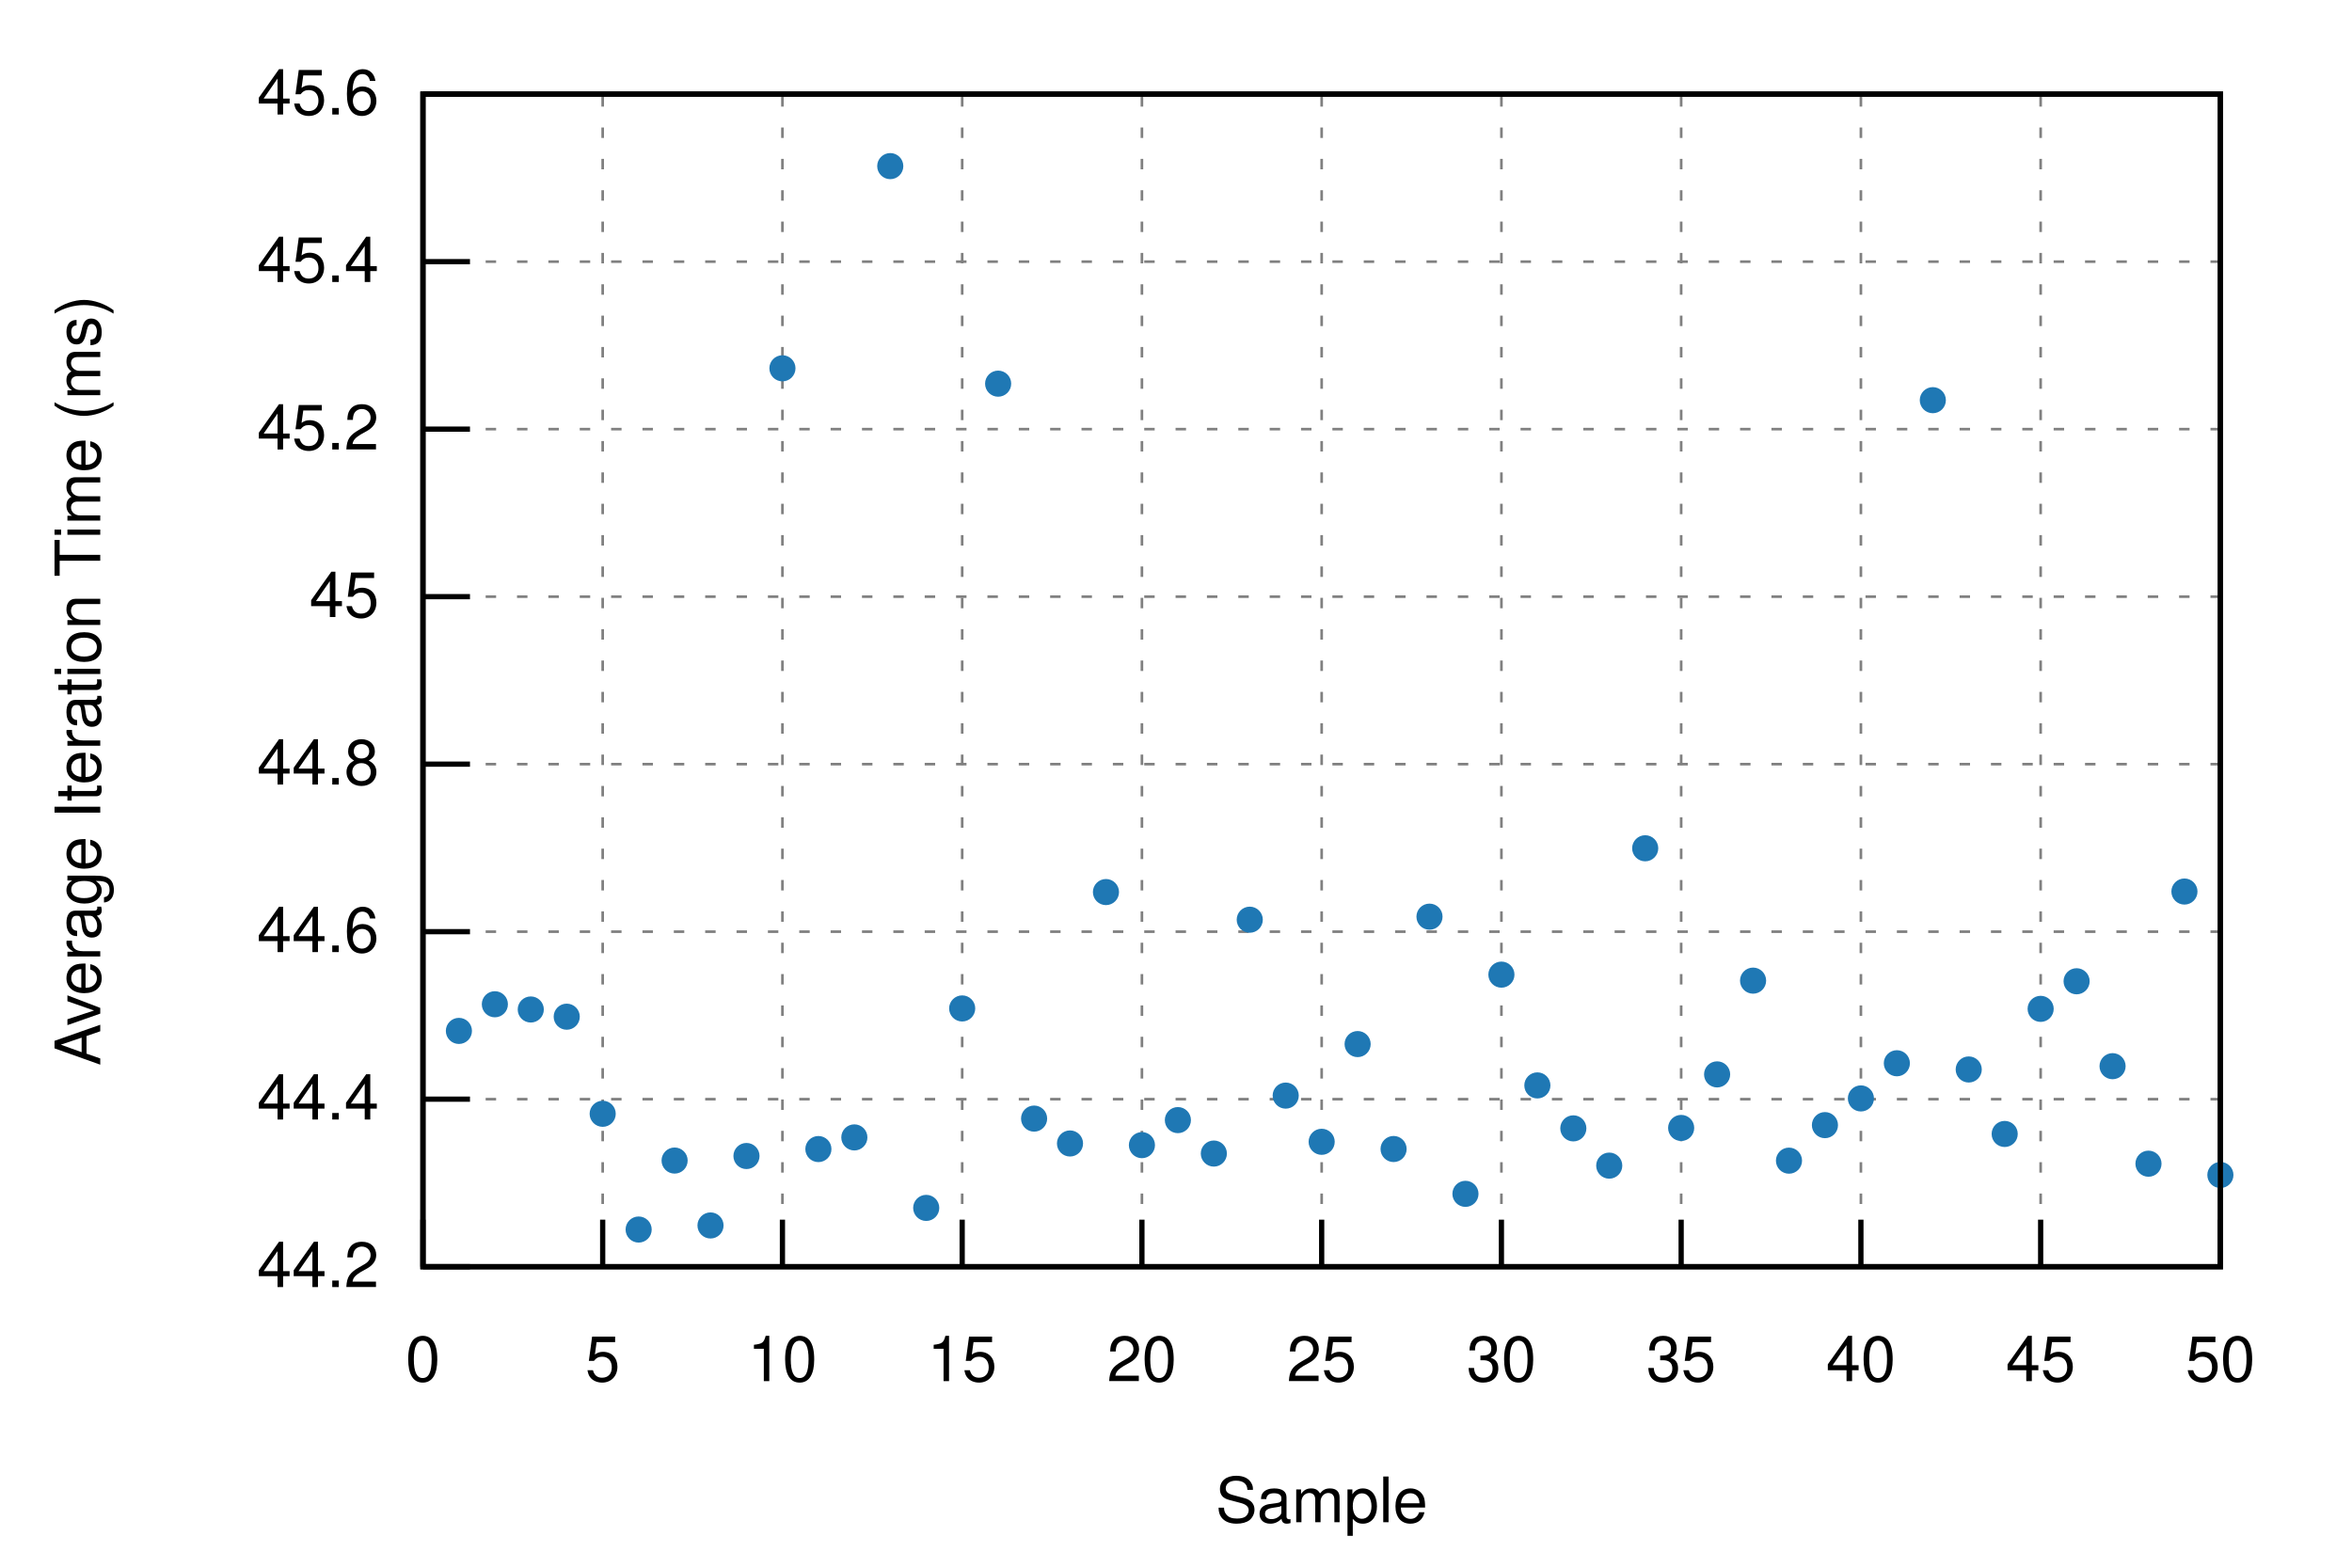
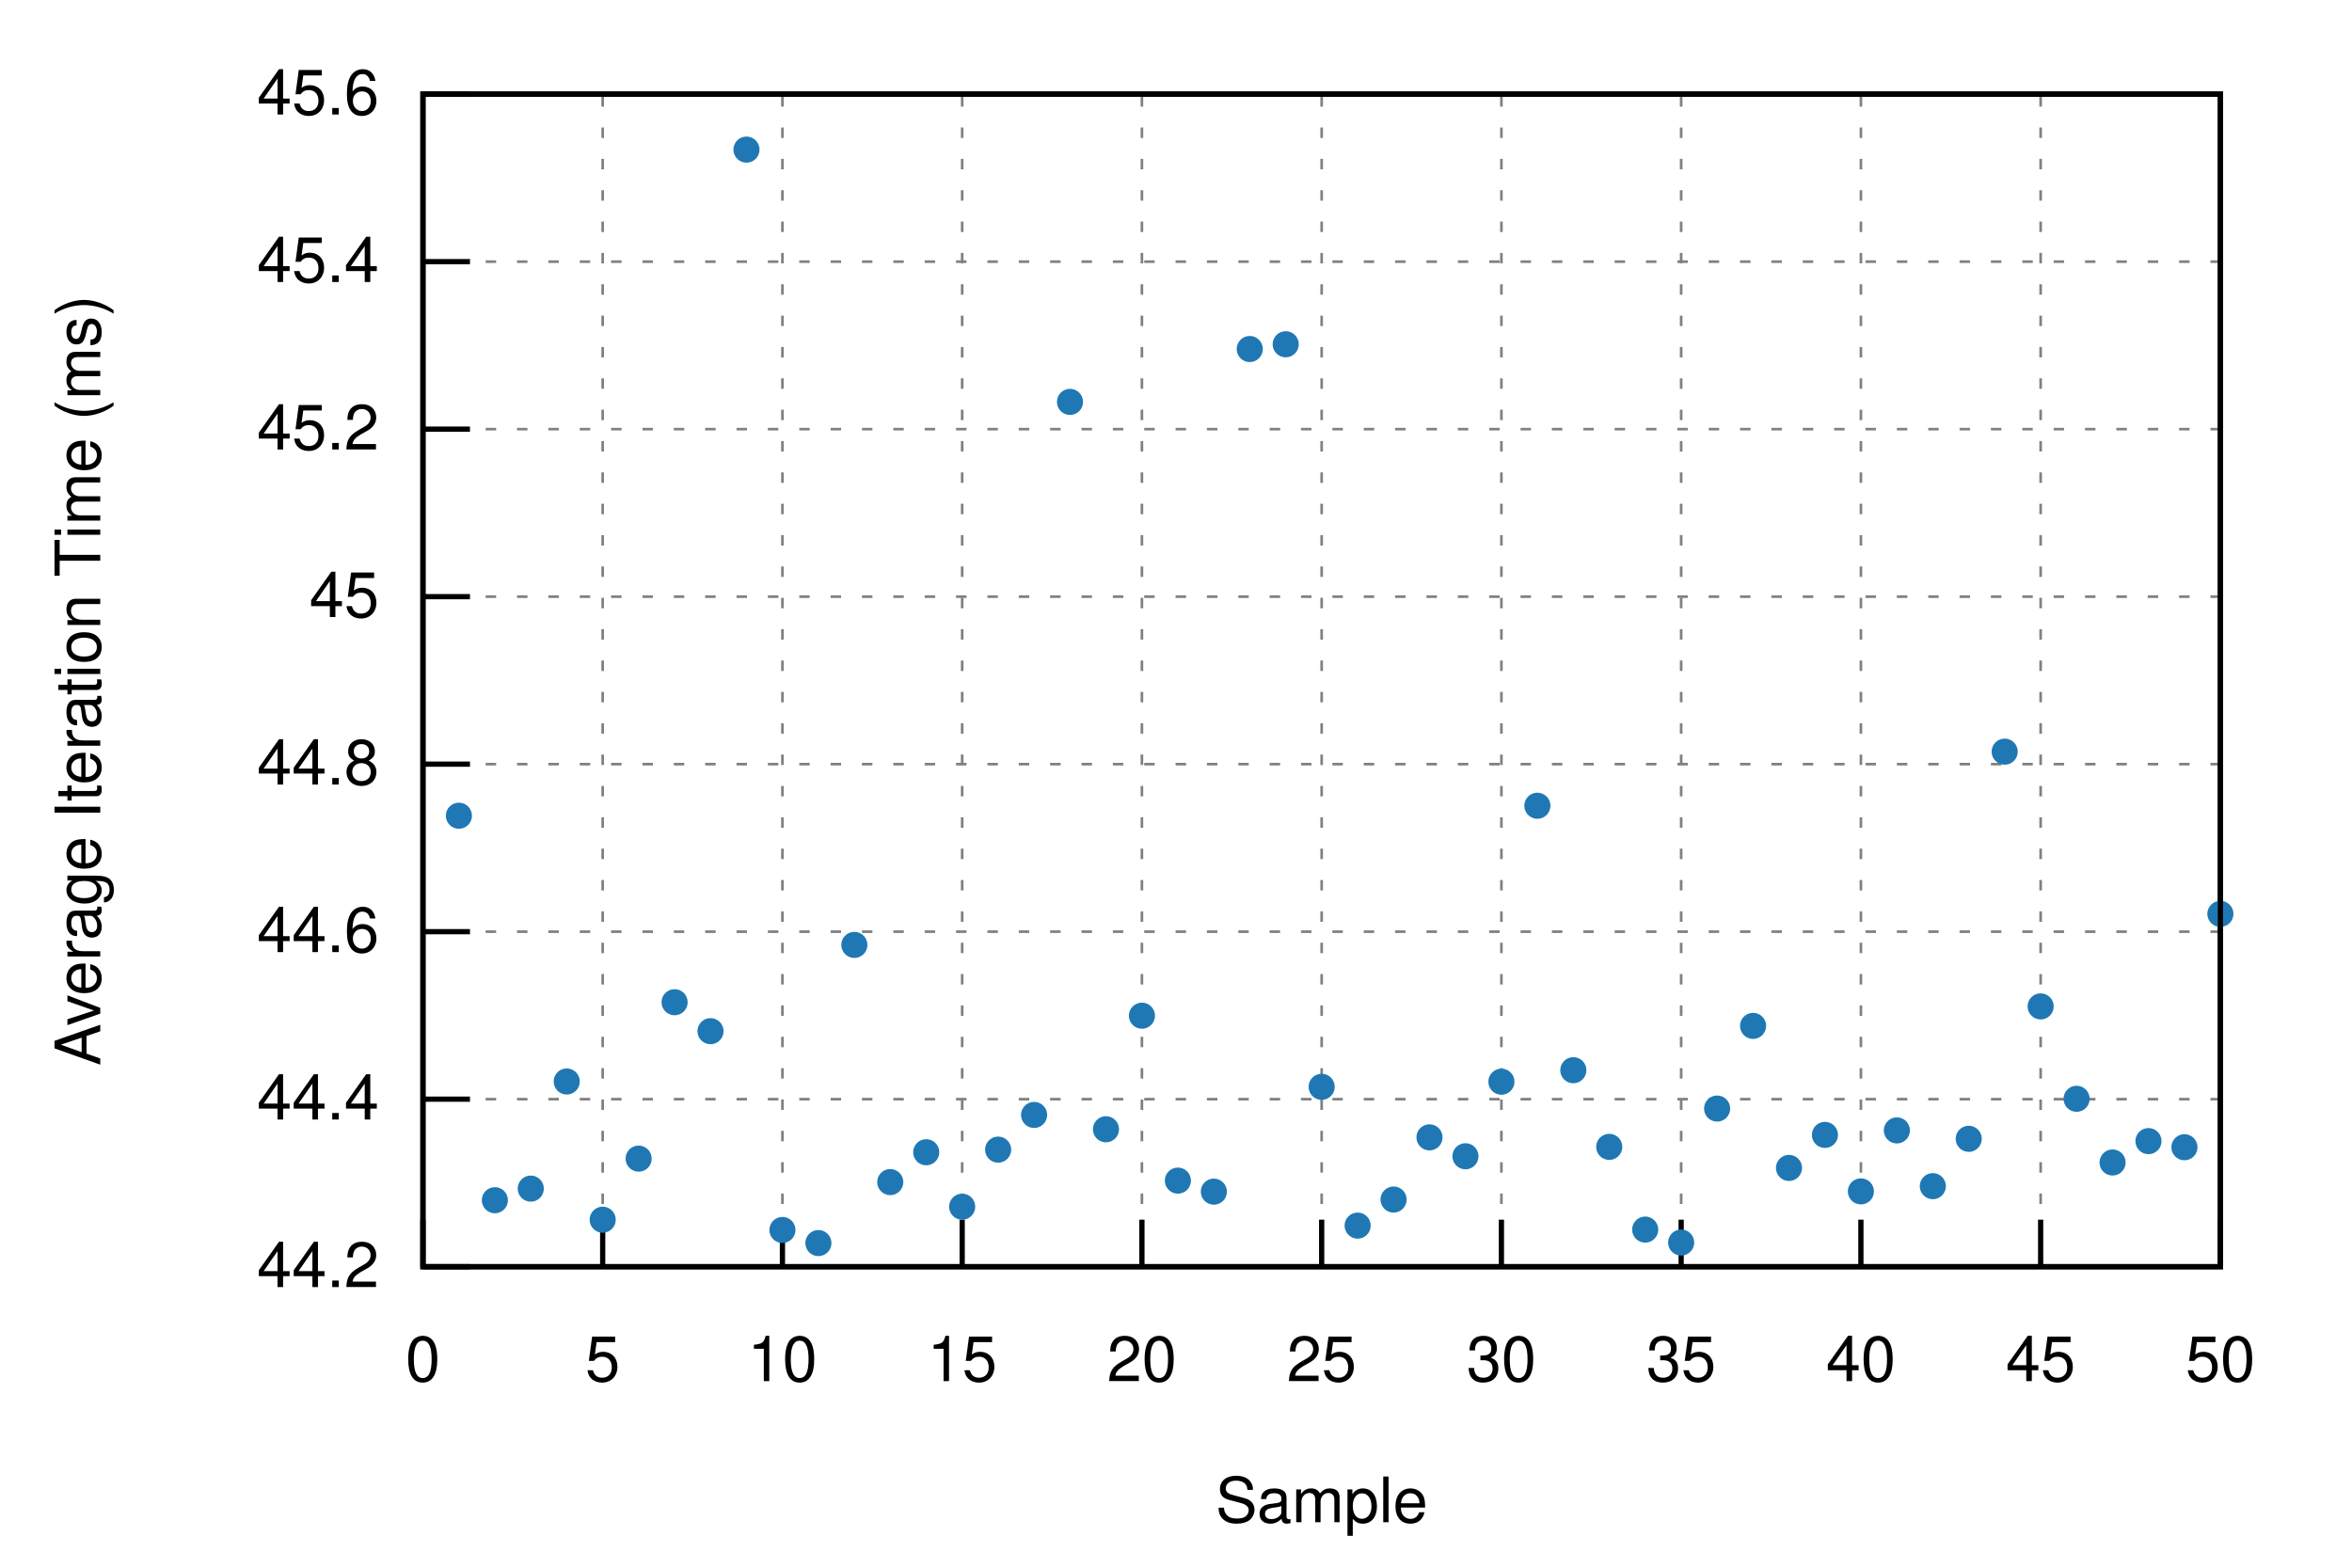
<svg xmlns="http://www.w3.org/2000/svg" xmlns:xlink="http://www.w3.org/1999/xlink" viewBox="0 0 450 300">
  <g id="gnuplot_canvas">
    <rect x="0" y="0" width="450" height="300" fill="none" />
    <defs>
      <circle id="gpDot" r="0.5" stroke-width="0.5" stroke="currentColor" />
      <path id="gpPt0" stroke-width="0.222" stroke="currentColor" d="M-1,0 h2 M0,-1 v2" />
      <path id="gpPt1" stroke-width="0.222" stroke="currentColor" d="M-1,-1 L1,1 M1,-1 L-1,1" />
      <path id="gpPt2" stroke-width="0.222" stroke="currentColor" d="M-1,0 L1,0 M0,-1 L0,1 M-1,-1 L1,1 M-1,1 L1,-1" />
      <rect id="gpPt3" stroke-width="0.222" stroke="currentColor" x="-1" y="-1" width="2" height="2" />
      <rect id="gpPt4" stroke-width="0.222" stroke="currentColor" fill="currentColor" x="-1" y="-1" width="2" height="2" />
      <circle id="gpPt5" stroke-width="0.222" stroke="currentColor" cx="0" cy="0" r="1" />
      <use xlink:href="#gpPt5" id="gpPt6" fill="currentColor" stroke="none" />
      <path id="gpPt7" stroke-width="0.222" stroke="currentColor" d="M0,-1.33 L-1.33,0.67 L1.33,0.67 z" />
      <use xlink:href="#gpPt7" id="gpPt8" fill="currentColor" stroke="none" />
      <use xlink:href="#gpPt7" id="gpPt9" stroke="currentColor" transform="rotate(180)" />
      <use xlink:href="#gpPt9" id="gpPt10" fill="currentColor" stroke="none" />
      <use xlink:href="#gpPt3" id="gpPt11" stroke="currentColor" transform="rotate(45)" />
      <use xlink:href="#gpPt11" id="gpPt12" fill="currentColor" stroke="none" />
      <path id="gpPt13" stroke-width="0.222" stroke="currentColor" d="M0,1.330 L1.265,0.411 L0.782,-1.067 L-0.782,-1.076 L-1.265,0.411 z" />
      <use xlink:href="#gpPt13" id="gpPt14" fill="currentColor" stroke="none" />
      <filter id="textbox" filterUnits="objectBoundingBox" x="0" y="0" height="1" width="1">
        <feFlood flood-color="white" flood-opacity="1" result="bgnd" />
        <feComposite in="SourceGraphic" in2="bgnd" operator="atop" />
      </filter>
      <filter id="greybox" filterUnits="objectBoundingBox" x="0" y="0" height="1" width="1">
        <feFlood flood-color="lightgrey" flood-opacity="1" result="grey" />
        <feComposite in="SourceGraphic" in2="grey" operator="atop" />
      </filter>
    </defs>
    <g fill="none" color="white" stroke="currentColor" stroke-width="1.00" stroke-linecap="butt" stroke-linejoin="miter">
</g>
    <g fill="none" color="black" stroke="currentColor" stroke-width="1.00" stroke-linecap="butt" stroke-linejoin="miter">
</g>
    <g fill="none" color="black" stroke="black" stroke-width="0.50" stroke-linecap="butt" stroke-linejoin="miter">
</g>
    <g fill="none" color="gray" stroke="currentColor" stroke-width="0.50" stroke-linecap="butt" stroke-linejoin="miter">
      <path stroke="gray" stroke-dasharray="2,4" class="gridline" d="M80.92,242.40 L424.82,242.40  " />
    </g>
    <g fill="none" color="gray" stroke="gray" stroke-width="1.00" stroke-linecap="butt" stroke-linejoin="miter">
</g>
    <g fill="none" color="black" stroke="currentColor" stroke-width="1.00" stroke-linecap="butt" stroke-linejoin="miter">
      <path stroke="black" d="M80.92,242.40 L89.92,242.40  " />
      <g transform="translate(72.53,246.30)" stroke="none" fill="black" font-family="Helvetica" font-size="12.00" text-anchor="end">
        <text>
          <tspan font-family="Helvetica"> 44.2</tspan>
        </text>
      </g>
    </g>
    <g fill="none" color="black" stroke="currentColor" stroke-width="1.00" stroke-linecap="butt" stroke-linejoin="miter">
</g>
    <g fill="none" color="black" stroke="black" stroke-width="0.50" stroke-linecap="butt" stroke-linejoin="miter">
</g>
    <g fill="none" color="gray" stroke="currentColor" stroke-width="0.50" stroke-linecap="butt" stroke-linejoin="miter">
      <path stroke="gray" stroke-dasharray="2,4" class="gridline" d="M80.92,210.34 L424.82,210.34  " />
    </g>
    <g fill="none" color="gray" stroke="gray" stroke-width="1.00" stroke-linecap="butt" stroke-linejoin="miter">
</g>
    <g fill="none" color="black" stroke="currentColor" stroke-width="1.00" stroke-linecap="butt" stroke-linejoin="miter">
      <path stroke="black" d="M80.92,210.34 L89.92,210.34  " />
      <g transform="translate(72.53,214.24)" stroke="none" fill="black" font-family="Helvetica" font-size="12.00" text-anchor="end">
        <text>
          <tspan font-family="Helvetica"> 44.4</tspan>
        </text>
      </g>
    </g>
    <g fill="none" color="black" stroke="currentColor" stroke-width="1.00" stroke-linecap="butt" stroke-linejoin="miter">
</g>
    <g fill="none" color="black" stroke="black" stroke-width="0.50" stroke-linecap="butt" stroke-linejoin="miter">
</g>
    <g fill="none" color="gray" stroke="currentColor" stroke-width="0.50" stroke-linecap="butt" stroke-linejoin="miter">
      <path stroke="gray" stroke-dasharray="2,4" class="gridline" d="M80.92,178.29 L424.82,178.29  " />
    </g>
    <g fill="none" color="gray" stroke="gray" stroke-width="1.00" stroke-linecap="butt" stroke-linejoin="miter">
</g>
    <g fill="none" color="black" stroke="currentColor" stroke-width="1.00" stroke-linecap="butt" stroke-linejoin="miter">
      <path stroke="black" d="M80.92,178.29 L89.92,178.29  " />
      <g transform="translate(72.53,182.19)" stroke="none" fill="black" font-family="Helvetica" font-size="12.00" text-anchor="end">
        <text>
          <tspan font-family="Helvetica"> 44.6</tspan>
        </text>
      </g>
    </g>
    <g fill="none" color="black" stroke="currentColor" stroke-width="1.00" stroke-linecap="butt" stroke-linejoin="miter">
</g>
    <g fill="none" color="black" stroke="black" stroke-width="0.50" stroke-linecap="butt" stroke-linejoin="miter">
</g>
    <g fill="none" color="gray" stroke="currentColor" stroke-width="0.50" stroke-linecap="butt" stroke-linejoin="miter">
      <path stroke="gray" stroke-dasharray="2,4" class="gridline" d="M80.92,146.23 L424.82,146.23  " />
    </g>
    <g fill="none" color="gray" stroke="gray" stroke-width="1.00" stroke-linecap="butt" stroke-linejoin="miter">
</g>
    <g fill="none" color="black" stroke="currentColor" stroke-width="1.00" stroke-linecap="butt" stroke-linejoin="miter">
      <path stroke="black" d="M80.92,146.23 L89.92,146.23  " />
      <g transform="translate(72.53,150.13)" stroke="none" fill="black" font-family="Helvetica" font-size="12.00" text-anchor="end">
        <text>
          <tspan font-family="Helvetica"> 44.8</tspan>
        </text>
      </g>
    </g>
    <g fill="none" color="black" stroke="currentColor" stroke-width="1.00" stroke-linecap="butt" stroke-linejoin="miter">
</g>
    <g fill="none" color="black" stroke="black" stroke-width="0.50" stroke-linecap="butt" stroke-linejoin="miter">
</g>
    <g fill="none" color="gray" stroke="currentColor" stroke-width="0.50" stroke-linecap="butt" stroke-linejoin="miter">
      <path stroke="gray" stroke-dasharray="2,4" class="gridline" d="M80.92,114.18 L424.82,114.18  " />
    </g>
    <g fill="none" color="gray" stroke="gray" stroke-width="1.00" stroke-linecap="butt" stroke-linejoin="miter">
</g>
    <g fill="none" color="black" stroke="currentColor" stroke-width="1.00" stroke-linecap="butt" stroke-linejoin="miter">
      <path stroke="black" d="M80.92,114.18 L89.92,114.18  " />
      <g transform="translate(72.53,118.08)" stroke="none" fill="black" font-family="Helvetica" font-size="12.00" text-anchor="end">
        <text>
          <tspan font-family="Helvetica"> 45</tspan>
        </text>
      </g>
    </g>
    <g fill="none" color="black" stroke="currentColor" stroke-width="1.00" stroke-linecap="butt" stroke-linejoin="miter">
</g>
    <g fill="none" color="black" stroke="black" stroke-width="0.50" stroke-linecap="butt" stroke-linejoin="miter">
</g>
    <g fill="none" color="gray" stroke="currentColor" stroke-width="0.50" stroke-linecap="butt" stroke-linejoin="miter">
      <path stroke="gray" stroke-dasharray="2,4" class="gridline" d="M80.92,82.12 L424.82,82.12  " />
    </g>
    <g fill="none" color="gray" stroke="gray" stroke-width="1.00" stroke-linecap="butt" stroke-linejoin="miter">
</g>
    <g fill="none" color="black" stroke="currentColor" stroke-width="1.00" stroke-linecap="butt" stroke-linejoin="miter">
      <path stroke="black" d="M80.92,82.12 L89.92,82.12  " />
      <g transform="translate(72.53,86.02)" stroke="none" fill="black" font-family="Helvetica" font-size="12.00" text-anchor="end">
        <text>
          <tspan font-family="Helvetica"> 45.2</tspan>
        </text>
      </g>
    </g>
    <g fill="none" color="black" stroke="currentColor" stroke-width="1.00" stroke-linecap="butt" stroke-linejoin="miter">
</g>
    <g fill="none" color="black" stroke="black" stroke-width="0.50" stroke-linecap="butt" stroke-linejoin="miter">
</g>
    <g fill="none" color="gray" stroke="currentColor" stroke-width="0.50" stroke-linecap="butt" stroke-linejoin="miter">
      <path stroke="gray" stroke-dasharray="2,4" class="gridline" d="M80.92,50.07 L424.82,50.07  " />
    </g>
    <g fill="none" color="gray" stroke="gray" stroke-width="1.00" stroke-linecap="butt" stroke-linejoin="miter">
</g>
    <g fill="none" color="black" stroke="currentColor" stroke-width="1.00" stroke-linecap="butt" stroke-linejoin="miter">
      <path stroke="black" d="M80.92,50.07 L89.92,50.07  " />
      <g transform="translate(72.53,53.97)" stroke="none" fill="black" font-family="Helvetica" font-size="12.00" text-anchor="end">
        <text>
          <tspan font-family="Helvetica"> 45.4</tspan>
        </text>
      </g>
    </g>
    <g fill="none" color="black" stroke="currentColor" stroke-width="1.00" stroke-linecap="butt" stroke-linejoin="miter">
</g>
    <g fill="none" color="black" stroke="black" stroke-width="0.50" stroke-linecap="butt" stroke-linejoin="miter">
</g>
    <g fill="none" color="gray" stroke="currentColor" stroke-width="0.50" stroke-linecap="butt" stroke-linejoin="miter">
      <path stroke="gray" stroke-dasharray="2,4" class="gridline" d="M80.92,18.01 L424.82,18.01  " />
    </g>
    <g fill="none" color="gray" stroke="gray" stroke-width="1.00" stroke-linecap="butt" stroke-linejoin="miter">
</g>
    <g fill="none" color="black" stroke="currentColor" stroke-width="1.00" stroke-linecap="butt" stroke-linejoin="miter">
      <path stroke="black" d="M80.92,18.01 L89.92,18.01  " />
      <g transform="translate(72.53,21.91)" stroke="none" fill="black" font-family="Helvetica" font-size="12.00" text-anchor="end">
        <text>
          <tspan font-family="Helvetica"> 45.6</tspan>
        </text>
      </g>
    </g>
    <g fill="none" color="black" stroke="currentColor" stroke-width="1.00" stroke-linecap="butt" stroke-linejoin="miter">
</g>
    <g fill="none" color="black" stroke="black" stroke-width="0.50" stroke-linecap="butt" stroke-linejoin="miter">
</g>
    <g fill="none" color="gray" stroke="currentColor" stroke-width="0.50" stroke-linecap="butt" stroke-linejoin="miter">
      <path stroke="gray" stroke-dasharray="2,4" class="gridline" d="M80.92,242.40 L80.92,18.01  " />
    </g>
    <g fill="none" color="gray" stroke="gray" stroke-width="1.00" stroke-linecap="butt" stroke-linejoin="miter">
</g>
    <g fill="none" color="black" stroke="currentColor" stroke-width="1.00" stroke-linecap="butt" stroke-linejoin="miter">
      <path stroke="black" d="M80.92,242.40 L80.92,233.40  " />
      <g transform="translate(80.92,264.30)" stroke="none" fill="black" font-family="Helvetica" font-size="12.00" text-anchor="middle">
        <text>
          <tspan font-family="Helvetica"> 0</tspan>
        </text>
      </g>
    </g>
    <g fill="none" color="black" stroke="currentColor" stroke-width="1.00" stroke-linecap="butt" stroke-linejoin="miter">
</g>
    <g fill="none" color="black" stroke="black" stroke-width="0.50" stroke-linecap="butt" stroke-linejoin="miter">
</g>
    <g fill="none" color="gray" stroke="currentColor" stroke-width="0.50" stroke-linecap="butt" stroke-linejoin="miter">
      <path stroke="gray" stroke-dasharray="2,4" class="gridline" d="M115.31,242.40 L115.31,18.01  " />
    </g>
    <g fill="none" color="gray" stroke="gray" stroke-width="1.00" stroke-linecap="butt" stroke-linejoin="miter">
</g>
    <g fill="none" color="black" stroke="currentColor" stroke-width="1.00" stroke-linecap="butt" stroke-linejoin="miter">
      <path stroke="black" d="M115.31,242.40 L115.31,233.40  " />
      <g transform="translate(115.31,264.30)" stroke="none" fill="black" font-family="Helvetica" font-size="12.00" text-anchor="middle">
        <text>
          <tspan font-family="Helvetica"> 5</tspan>
        </text>
      </g>
    </g>
    <g fill="none" color="black" stroke="currentColor" stroke-width="1.00" stroke-linecap="butt" stroke-linejoin="miter">
</g>
    <g fill="none" color="black" stroke="black" stroke-width="0.50" stroke-linecap="butt" stroke-linejoin="miter">
</g>
    <g fill="none" color="gray" stroke="currentColor" stroke-width="0.50" stroke-linecap="butt" stroke-linejoin="miter">
      <path stroke="gray" stroke-dasharray="2,4" class="gridline" d="M149.70,242.40 L149.70,18.01  " />
    </g>
    <g fill="none" color="gray" stroke="gray" stroke-width="1.00" stroke-linecap="butt" stroke-linejoin="miter">
</g>
    <g fill="none" color="black" stroke="currentColor" stroke-width="1.00" stroke-linecap="butt" stroke-linejoin="miter">
      <path stroke="black" d="M149.70,242.40 L149.70,233.40  " />
      <g transform="translate(149.70,264.30)" stroke="none" fill="black" font-family="Helvetica" font-size="12.00" text-anchor="middle">
        <text>
          <tspan font-family="Helvetica"> 10</tspan>
        </text>
      </g>
    </g>
    <g fill="none" color="black" stroke="currentColor" stroke-width="1.00" stroke-linecap="butt" stroke-linejoin="miter">
</g>
    <g fill="none" color="black" stroke="black" stroke-width="0.50" stroke-linecap="butt" stroke-linejoin="miter">
</g>
    <g fill="none" color="gray" stroke="currentColor" stroke-width="0.50" stroke-linecap="butt" stroke-linejoin="miter">
      <path stroke="gray" stroke-dasharray="2,4" class="gridline" d="M184.09,242.40 L184.09,18.01  " />
    </g>
    <g fill="none" color="gray" stroke="gray" stroke-width="1.00" stroke-linecap="butt" stroke-linejoin="miter">
</g>
    <g fill="none" color="black" stroke="currentColor" stroke-width="1.00" stroke-linecap="butt" stroke-linejoin="miter">
      <path stroke="black" d="M184.09,242.40 L184.09,233.40  " />
      <g transform="translate(184.09,264.30)" stroke="none" fill="black" font-family="Helvetica" font-size="12.00" text-anchor="middle">
        <text>
          <tspan font-family="Helvetica"> 15</tspan>
        </text>
      </g>
    </g>
    <g fill="none" color="black" stroke="currentColor" stroke-width="1.00" stroke-linecap="butt" stroke-linejoin="miter">
</g>
    <g fill="none" color="black" stroke="black" stroke-width="0.50" stroke-linecap="butt" stroke-linejoin="miter">
</g>
    <g fill="none" color="gray" stroke="currentColor" stroke-width="0.50" stroke-linecap="butt" stroke-linejoin="miter">
      <path stroke="gray" stroke-dasharray="2,4" class="gridline" d="M218.48,242.40 L218.48,18.01  " />
    </g>
    <g fill="none" color="gray" stroke="gray" stroke-width="1.00" stroke-linecap="butt" stroke-linejoin="miter">
</g>
    <g fill="none" color="black" stroke="currentColor" stroke-width="1.00" stroke-linecap="butt" stroke-linejoin="miter">
      <path stroke="black" d="M218.48,242.40 L218.48,233.40  " />
      <g transform="translate(218.48,264.30)" stroke="none" fill="black" font-family="Helvetica" font-size="12.00" text-anchor="middle">
        <text>
          <tspan font-family="Helvetica"> 20</tspan>
        </text>
      </g>
    </g>
    <g fill="none" color="black" stroke="currentColor" stroke-width="1.00" stroke-linecap="butt" stroke-linejoin="miter">
</g>
    <g fill="none" color="black" stroke="black" stroke-width="0.50" stroke-linecap="butt" stroke-linejoin="miter">
</g>
    <g fill="none" color="gray" stroke="currentColor" stroke-width="0.50" stroke-linecap="butt" stroke-linejoin="miter">
      <path stroke="gray" stroke-dasharray="2,4" class="gridline" d="M252.87,242.40 L252.87,18.01  " />
    </g>
    <g fill="none" color="gray" stroke="gray" stroke-width="1.00" stroke-linecap="butt" stroke-linejoin="miter">
</g>
    <g fill="none" color="black" stroke="currentColor" stroke-width="1.00" stroke-linecap="butt" stroke-linejoin="miter">
      <path stroke="black" d="M252.87,242.40 L252.87,233.40  " />
      <g transform="translate(252.87,264.30)" stroke="none" fill="black" font-family="Helvetica" font-size="12.00" text-anchor="middle">
        <text>
          <tspan font-family="Helvetica"> 25</tspan>
        </text>
      </g>
    </g>
    <g fill="none" color="black" stroke="currentColor" stroke-width="1.00" stroke-linecap="butt" stroke-linejoin="miter">
</g>
    <g fill="none" color="black" stroke="black" stroke-width="0.50" stroke-linecap="butt" stroke-linejoin="miter">
</g>
    <g fill="none" color="gray" stroke="currentColor" stroke-width="0.50" stroke-linecap="butt" stroke-linejoin="miter">
      <path stroke="gray" stroke-dasharray="2,4" class="gridline" d="M287.26,242.40 L287.26,18.01  " />
    </g>
    <g fill="none" color="gray" stroke="gray" stroke-width="1.00" stroke-linecap="butt" stroke-linejoin="miter">
</g>
    <g fill="none" color="black" stroke="currentColor" stroke-width="1.00" stroke-linecap="butt" stroke-linejoin="miter">
      <path stroke="black" d="M287.26,242.40 L287.26,233.40  " />
      <g transform="translate(287.26,264.30)" stroke="none" fill="black" font-family="Helvetica" font-size="12.00" text-anchor="middle">
        <text>
          <tspan font-family="Helvetica"> 30</tspan>
        </text>
      </g>
    </g>
    <g fill="none" color="black" stroke="currentColor" stroke-width="1.00" stroke-linecap="butt" stroke-linejoin="miter">
</g>
    <g fill="none" color="black" stroke="black" stroke-width="0.50" stroke-linecap="butt" stroke-linejoin="miter">
</g>
    <g fill="none" color="gray" stroke="currentColor" stroke-width="0.50" stroke-linecap="butt" stroke-linejoin="miter">
      <path stroke="gray" stroke-dasharray="2,4" class="gridline" d="M321.65,242.40 L321.65,18.01  " />
    </g>
    <g fill="none" color="gray" stroke="gray" stroke-width="1.00" stroke-linecap="butt" stroke-linejoin="miter">
</g>
    <g fill="none" color="black" stroke="currentColor" stroke-width="1.00" stroke-linecap="butt" stroke-linejoin="miter">
      <path stroke="black" d="M321.65,242.40 L321.65,233.40  " />
      <g transform="translate(321.65,264.30)" stroke="none" fill="black" font-family="Helvetica" font-size="12.00" text-anchor="middle">
        <text>
          <tspan font-family="Helvetica"> 35</tspan>
        </text>
      </g>
    </g>
    <g fill="none" color="black" stroke="currentColor" stroke-width="1.00" stroke-linecap="butt" stroke-linejoin="miter">
</g>
    <g fill="none" color="black" stroke="black" stroke-width="0.50" stroke-linecap="butt" stroke-linejoin="miter">
</g>
    <g fill="none" color="gray" stroke="currentColor" stroke-width="0.50" stroke-linecap="butt" stroke-linejoin="miter">
      <path stroke="gray" stroke-dasharray="2,4" class="gridline" d="M356.04,242.40 L356.04,18.01  " />
    </g>
    <g fill="none" color="gray" stroke="gray" stroke-width="1.00" stroke-linecap="butt" stroke-linejoin="miter">
</g>
    <g fill="none" color="black" stroke="currentColor" stroke-width="1.00" stroke-linecap="butt" stroke-linejoin="miter">
      <path stroke="black" d="M356.04,242.40 L356.04,233.40  " />
      <g transform="translate(356.04,264.30)" stroke="none" fill="black" font-family="Helvetica" font-size="12.00" text-anchor="middle">
        <text>
          <tspan font-family="Helvetica"> 40</tspan>
        </text>
      </g>
    </g>
    <g fill="none" color="black" stroke="currentColor" stroke-width="1.00" stroke-linecap="butt" stroke-linejoin="miter">
</g>
    <g fill="none" color="black" stroke="black" stroke-width="0.50" stroke-linecap="butt" stroke-linejoin="miter">
</g>
    <g fill="none" color="gray" stroke="currentColor" stroke-width="0.50" stroke-linecap="butt" stroke-linejoin="miter">
      <path stroke="gray" stroke-dasharray="2,4" class="gridline" d="M390.43,242.40 L390.43,18.01  " />
    </g>
    <g fill="none" color="gray" stroke="gray" stroke-width="1.00" stroke-linecap="butt" stroke-linejoin="miter">
</g>
    <g fill="none" color="black" stroke="currentColor" stroke-width="1.00" stroke-linecap="butt" stroke-linejoin="miter">
      <path stroke="black" d="M390.43,242.40 L390.43,233.40  " />
      <g transform="translate(390.43,264.30)" stroke="none" fill="black" font-family="Helvetica" font-size="12.00" text-anchor="middle">
        <text>
          <tspan font-family="Helvetica"> 45</tspan>
        </text>
      </g>
    </g>
    <g fill="none" color="black" stroke="currentColor" stroke-width="1.00" stroke-linecap="butt" stroke-linejoin="miter">
</g>
    <g fill="none" color="black" stroke="black" stroke-width="0.50" stroke-linecap="butt" stroke-linejoin="miter">
</g>
    <g fill="none" color="gray" stroke="currentColor" stroke-width="0.50" stroke-linecap="butt" stroke-linejoin="miter">
      <path stroke="gray" stroke-dasharray="2,4" class="gridline" d="M424.82,242.40 L424.82,18.01  " />
    </g>
    <g fill="none" color="gray" stroke="gray" stroke-width="1.00" stroke-linecap="butt" stroke-linejoin="miter">
</g>
    <g fill="none" color="black" stroke="currentColor" stroke-width="1.00" stroke-linecap="butt" stroke-linejoin="miter">
      <path stroke="black" d="M424.82,242.40 L424.82,233.40  " />
      <g transform="translate(424.82,264.30)" stroke="none" fill="black" font-family="Helvetica" font-size="12.00" text-anchor="middle">
        <text>
          <tspan font-family="Helvetica"> 50</tspan>
        </text>
      </g>
    </g>
    <g fill="none" color="black" stroke="currentColor" stroke-width="1.00" stroke-linecap="butt" stroke-linejoin="miter">
</g>
    <g fill="none" color="black" stroke="currentColor" stroke-width="1.00" stroke-linecap="butt" stroke-linejoin="miter">
      <path stroke="black" d="M80.92,18.01 L80.92,242.40 L424.82,242.40 L424.82,18.01 L80.92,18.01 Z  " />
    </g>
    <g fill="none" color="black" stroke="currentColor" stroke-width="1.00" stroke-linecap="butt" stroke-linejoin="miter">
      <g transform="translate(19.18,130.21) rotate(270)" stroke="none" fill="black" font-family="Helvetica" font-size="12.00" text-anchor="middle">
        <text>
          <tspan font-family="Helvetica">Average Iteration Time (ms)</tspan>
        </text>
      </g>
    </g>
    <g fill="none" color="black" stroke="currentColor" stroke-width="1.00" stroke-linecap="butt" stroke-linejoin="miter">
      <g transform="translate(252.87,291.30)" stroke="none" fill="black" font-family="Helvetica" font-size="12.00" text-anchor="middle">
        <text>
          <tspan font-family="Helvetica">Sample</tspan>
        </text>
      </g>
    </g>
    <g fill="none" color="black" stroke="currentColor" stroke-width="1.00" stroke-linecap="butt" stroke-linejoin="miter">
</g>
    <g id="gnuplot_plot_1">
      <g fill="none" color="black" stroke="currentColor" stroke-width="1.00" stroke-linecap="butt" stroke-linejoin="miter">
-         <use xlink:href="#gpPt6" transform="translate(87.80,197.28) scale(2.25)" color="rgb( 31, 120, 180)" />
-         <use xlink:href="#gpPt6" transform="translate(94.68,192.18) scale(2.25)" color="rgb( 31, 120, 180)" />
-         <use xlink:href="#gpPt6" transform="translate(101.55,193.18) scale(2.25)" color="rgb( 31, 120, 180)" />
-         <use xlink:href="#gpPt6" transform="translate(108.43,194.56) scale(2.25)" color="rgb( 31, 120, 180)" />
-         <use xlink:href="#gpPt6" transform="translate(115.31,213.14) scale(2.25)" color="rgb( 31, 120, 180)" />
-         <use xlink:href="#gpPt6" transform="translate(122.19,235.29) scale(2.25)" color="rgb( 31, 120, 180)" />
-         <use xlink:href="#gpPt6" transform="translate(129.07,222.09) scale(2.25)" color="rgb( 31, 120, 180)" />
-         <use xlink:href="#gpPt6" transform="translate(135.94,234.51) scale(2.25)" color="rgb( 31, 120, 180)" />
-         <use xlink:href="#gpPt6" transform="translate(142.82,221.22) scale(2.25)" color="rgb( 31, 120, 180)" />
-         <use xlink:href="#gpPt6" transform="translate(149.70,70.48) scale(2.25)" color="rgb( 31, 120, 180)" />
-         <use xlink:href="#gpPt6" transform="translate(156.58,219.89) scale(2.25)" color="rgb( 31, 120, 180)" />
-         <use xlink:href="#gpPt6" transform="translate(163.46,217.66) scale(2.25)" color="rgb( 31, 120, 180)" />
-         <use xlink:href="#gpPt6" transform="translate(170.33,31.79) scale(2.25)" color="rgb( 31, 120, 180)" />
-         <use xlink:href="#gpPt6" transform="translate(177.21,231.15) scale(2.25)" color="rgb( 31, 120, 180)" />
-         <use xlink:href="#gpPt6" transform="translate(184.09,192.98) scale(2.25)" color="rgb( 31, 120, 180)" />
-         <use xlink:href="#gpPt6" transform="translate(190.97,73.42) scale(2.25)" color="rgb( 31, 120, 180)" />
-         <use xlink:href="#gpPt6" transform="translate(197.85,214.06) scale(2.25)" color="rgb( 31, 120, 180)" />
-         <use xlink:href="#gpPt6" transform="translate(204.72,218.82) scale(2.25)" color="rgb( 31, 120, 180)" />
-         <use xlink:href="#gpPt6" transform="translate(211.60,170.71) scale(2.25)" color="rgb( 31, 120, 180)" />
-         <use xlink:href="#gpPt6" transform="translate(218.48,219.14) scale(2.25)" color="rgb( 31, 120, 180)" />
-         <use xlink:href="#gpPt6" transform="translate(225.36,214.35) scale(2.25)" color="rgb( 31, 120, 180)" />
-         <use xlink:href="#gpPt6" transform="translate(232.24,220.75) scale(2.25)" color="rgb( 31, 120, 180)" />
-         <use xlink:href="#gpPt6" transform="translate(239.11,176.00) scale(2.25)" color="rgb( 31, 120, 180)" />
-         <use xlink:href="#gpPt6" transform="translate(245.99,209.66) scale(2.25)" color="rgb( 31, 120, 180)" />
-         <use xlink:href="#gpPt6" transform="translate(252.87,218.50) scale(2.25)" color="rgb( 31, 120, 180)" />
-         <use xlink:href="#gpPt6" transform="translate(259.75,199.80) scale(2.25)" color="rgb( 31, 120, 180)" />
-         <use xlink:href="#gpPt6" transform="translate(266.63,219.88) scale(2.25)" color="rgb( 31, 120, 180)" />
-         <use xlink:href="#gpPt6" transform="translate(273.50,175.42) scale(2.25)" color="rgb( 31, 120, 180)" />
-         <use xlink:href="#gpPt6" transform="translate(280.38,228.46) scale(2.25)" color="rgb( 31, 120, 180)" />
-         <use xlink:href="#gpPt6" transform="translate(287.26,186.51) scale(2.25)" color="rgb( 31, 120, 180)" />
-         <use xlink:href="#gpPt6" transform="translate(294.14,207.71) scale(2.25)" color="rgb( 31, 120, 180)" />
-         <use xlink:href="#gpPt6" transform="translate(301.02,215.93) scale(2.25)" color="rgb( 31, 120, 180)" />
-         <use xlink:href="#gpPt6" transform="translate(307.89,223.06) scale(2.25)" color="rgb( 31, 120, 180)" />
-         <use xlink:href="#gpPt6" transform="translate(314.77,162.33) scale(2.25)" color="rgb( 31, 120, 180)" />
-         <use xlink:href="#gpPt6" transform="translate(321.65,215.85) scale(2.25)" color="rgb( 31, 120, 180)" />
-         <use xlink:href="#gpPt6" transform="translate(328.53,205.60) scale(2.25)" color="rgb( 31, 120, 180)" />
-         <use xlink:href="#gpPt6" transform="translate(335.41,187.66) scale(2.25)" color="rgb( 31, 120, 180)" />
-         <use xlink:href="#gpPt6" transform="translate(342.28,222.11) scale(2.25)" color="rgb( 31, 120, 180)" />
-         <use xlink:href="#gpPt6" transform="translate(349.16,215.31) scale(2.25)" color="rgb( 31, 120, 180)" />
-         <use xlink:href="#gpPt6" transform="translate(356.04,210.20) scale(2.25)" color="rgb( 31, 120, 180)" />
-         <use xlink:href="#gpPt6" transform="translate(362.92,203.47) scale(2.25)" color="rgb( 31, 120, 180)" />
-         <use xlink:href="#gpPt6" transform="translate(369.80,76.58) scale(2.25)" color="rgb( 31, 120, 180)" />
-         <use xlink:href="#gpPt6" transform="translate(376.67,204.66) scale(2.25)" color="rgb( 31, 120, 180)" />
-         <use xlink:href="#gpPt6" transform="translate(383.55,217.00) scale(2.25)" color="rgb( 31, 120, 180)" />
-         <use xlink:href="#gpPt6" transform="translate(390.43,193.06) scale(2.25)" color="rgb( 31, 120, 180)" />
-         <use xlink:href="#gpPt6" transform="translate(397.31,187.78) scale(2.25)" color="rgb( 31, 120, 180)" />
-         <use xlink:href="#gpPt6" transform="translate(404.19,204.03) scale(2.25)" color="rgb( 31, 120, 180)" />
-         <use xlink:href="#gpPt6" transform="translate(411.06,222.69) scale(2.25)" color="rgb( 31, 120, 180)" />
-         <use xlink:href="#gpPt6" transform="translate(417.94,170.61) scale(2.25)" color="rgb( 31, 120, 180)" />
-         <use xlink:href="#gpPt6" transform="translate(424.82,224.85) scale(2.25)" color="rgb( 31, 120, 180)" />
+         <use xlink:href="#gpPt6" transform="translate(87.80,156.10) scale(2.25)" color="rgb( 31, 120, 180)" />
+         <use xlink:href="#gpPt6" transform="translate(94.68,229.68) scale(2.25)" color="rgb( 31, 120, 180)" />
+         <use xlink:href="#gpPt6" transform="translate(101.55,227.46) scale(2.25)" color="rgb( 31, 120, 180)" />
+         <use xlink:href="#gpPt6" transform="translate(108.43,206.96) scale(2.25)" color="rgb( 31, 120, 180)" />
+         <use xlink:href="#gpPt6" transform="translate(115.31,233.41) scale(2.25)" color="rgb( 31, 120, 180)" />
+         <use xlink:href="#gpPt6" transform="translate(122.19,221.72) scale(2.25)" color="rgb( 31, 120, 180)" />
+         <use xlink:href="#gpPt6" transform="translate(129.07,191.79) scale(2.25)" color="rgb( 31, 120, 180)" />
+         <use xlink:href="#gpPt6" transform="translate(135.94,197.33) scale(2.25)" color="rgb( 31, 120, 180)" />
+         <use xlink:href="#gpPt6" transform="translate(142.82,28.63) scale(2.25)" color="rgb( 31, 120, 180)" />
+         <use xlink:href="#gpPt6" transform="translate(149.70,235.37) scale(2.25)" color="rgb( 31, 120, 180)" />
+         <use xlink:href="#gpPt6" transform="translate(156.58,237.88) scale(2.25)" color="rgb( 31, 120, 180)" />
+         <use xlink:href="#gpPt6" transform="translate(163.46,180.82) scale(2.25)" color="rgb( 31, 120, 180)" />
+         <use xlink:href="#gpPt6" transform="translate(170.33,226.21) scale(2.25)" color="rgb( 31, 120, 180)" />
+         <use xlink:href="#gpPt6" transform="translate(177.21,220.50) scale(2.25)" color="rgb( 31, 120, 180)" />
+         <use xlink:href="#gpPt6" transform="translate(184.09,230.92) scale(2.25)" color="rgb( 31, 120, 180)" />
+         <use xlink:href="#gpPt6" transform="translate(190.97,220.00) scale(2.25)" color="rgb( 31, 120, 180)" />
+         <use xlink:href="#gpPt6" transform="translate(197.85,213.36) scale(2.25)" color="rgb( 31, 120, 180)" />
+         <use xlink:href="#gpPt6" transform="translate(204.72,76.91) scale(2.25)" color="rgb( 31, 120, 180)" />
+         <use xlink:href="#gpPt6" transform="translate(211.60,216.10) scale(2.25)" color="rgb( 31, 120, 180)" />
+         <use xlink:href="#gpPt6" transform="translate(218.48,194.37) scale(2.25)" color="rgb( 31, 120, 180)" />
+         <use xlink:href="#gpPt6" transform="translate(225.36,225.93) scale(2.25)" color="rgb( 31, 120, 180)" />
+         <use xlink:href="#gpPt6" transform="translate(232.24,228.04) scale(2.25)" color="rgb( 31, 120, 180)" />
+         <use xlink:href="#gpPt6" transform="translate(239.11,66.79) scale(2.25)" color="rgb( 31, 120, 180)" />
+         <use xlink:href="#gpPt6" transform="translate(245.99,65.88) scale(2.25)" color="rgb( 31, 120, 180)" />
+         <use xlink:href="#gpPt6" transform="translate(252.87,207.98) scale(2.25)" color="rgb( 31, 120, 180)" />
+         <use xlink:href="#gpPt6" transform="translate(259.75,234.54) scale(2.25)" color="rgb( 31, 120, 180)" />
+         <use xlink:href="#gpPt6" transform="translate(266.63,229.55) scale(2.25)" color="rgb( 31, 120, 180)" />
+         <use xlink:href="#gpPt6" transform="translate(273.50,217.65) scale(2.25)" color="rgb( 31, 120, 180)" />
+         <use xlink:href="#gpPt6" transform="translate(280.38,221.27) scale(2.25)" color="rgb( 31, 120, 180)" />
+         <use xlink:href="#gpPt6" transform="translate(287.26,207.00) scale(2.25)" color="rgb( 31, 120, 180)" />
+         <use xlink:href="#gpPt6" transform="translate(294.14,154.19) scale(2.25)" color="rgb( 31, 120, 180)" />
+         <use xlink:href="#gpPt6" transform="translate(301.02,204.80) scale(2.25)" color="rgb( 31, 120, 180)" />
+         <use xlink:href="#gpPt6" transform="translate(307.89,219.47) scale(2.25)" color="rgb( 31, 120, 180)" />
+         <use xlink:href="#gpPt6" transform="translate(314.77,235.30) scale(2.25)" color="rgb( 31, 120, 180)" />
+         <use xlink:href="#gpPt6" transform="translate(321.65,237.78) scale(2.25)" color="rgb( 31, 120, 180)" />
+         <use xlink:href="#gpPt6" transform="translate(328.53,212.14) scale(2.25)" color="rgb( 31, 120, 180)" />
+         <use xlink:href="#gpPt6" transform="translate(335.41,196.32) scale(2.25)" color="rgb( 31, 120, 180)" />
+         <use xlink:href="#gpPt6" transform="translate(342.28,223.50) scale(2.25)" color="rgb( 31, 120, 180)" />
+         <use xlink:href="#gpPt6" transform="translate(349.16,217.18) scale(2.25)" color="rgb( 31, 120, 180)" />
+         <use xlink:href="#gpPt6" transform="translate(356.04,227.99) scale(2.25)" color="rgb( 31, 120, 180)" />
+         <use xlink:href="#gpPt6" transform="translate(362.92,216.32) scale(2.25)" color="rgb( 31, 120, 180)" />
+         <use xlink:href="#gpPt6" transform="translate(369.80,226.99) scale(2.25)" color="rgb( 31, 120, 180)" />
+         <use xlink:href="#gpPt6" transform="translate(376.67,217.93) scale(2.25)" color="rgb( 31, 120, 180)" />
+         <use xlink:href="#gpPt6" transform="translate(383.55,143.84) scale(2.25)" color="rgb( 31, 120, 180)" />
+         <use xlink:href="#gpPt6" transform="translate(390.43,192.59) scale(2.25)" color="rgb( 31, 120, 180)" />
+         <use xlink:href="#gpPt6" transform="translate(397.31,210.27) scale(2.25)" color="rgb( 31, 120, 180)" />
+         <use xlink:href="#gpPt6" transform="translate(404.19,222.46) scale(2.25)" color="rgb( 31, 120, 180)" />
+         <use xlink:href="#gpPt6" transform="translate(411.06,218.37) scale(2.25)" color="rgb( 31, 120, 180)" />
+         <use xlink:href="#gpPt6" transform="translate(417.94,219.54) scale(2.25)" color="rgb( 31, 120, 180)" />
+         <use xlink:href="#gpPt6" transform="translate(424.82,174.88) scale(2.25)" color="rgb( 31, 120, 180)" />
      </g>
    </g>
    <g fill="none" color="white" stroke="rgb( 31, 120, 180)" stroke-width="2.00" stroke-linecap="butt" stroke-linejoin="miter">
</g>
    <g fill="none" color="black" stroke="currentColor" stroke-width="2.00" stroke-linecap="butt" stroke-linejoin="miter">
</g>
    <g fill="none" color="black" stroke="black" stroke-width="1.00" stroke-linecap="butt" stroke-linejoin="miter">
</g>
    <g fill="none" color="black" stroke="currentColor" stroke-width="1.00" stroke-linecap="butt" stroke-linejoin="miter">
      <path stroke="black" d="M80.92,18.01 L80.92,242.40 L424.82,242.40 L424.82,18.01 L80.92,18.01 Z  " />
    </g>
    <g fill="none" color="black" stroke="currentColor" stroke-width="1.00" stroke-linecap="butt" stroke-linejoin="miter">
</g>
  </g>
</svg>
